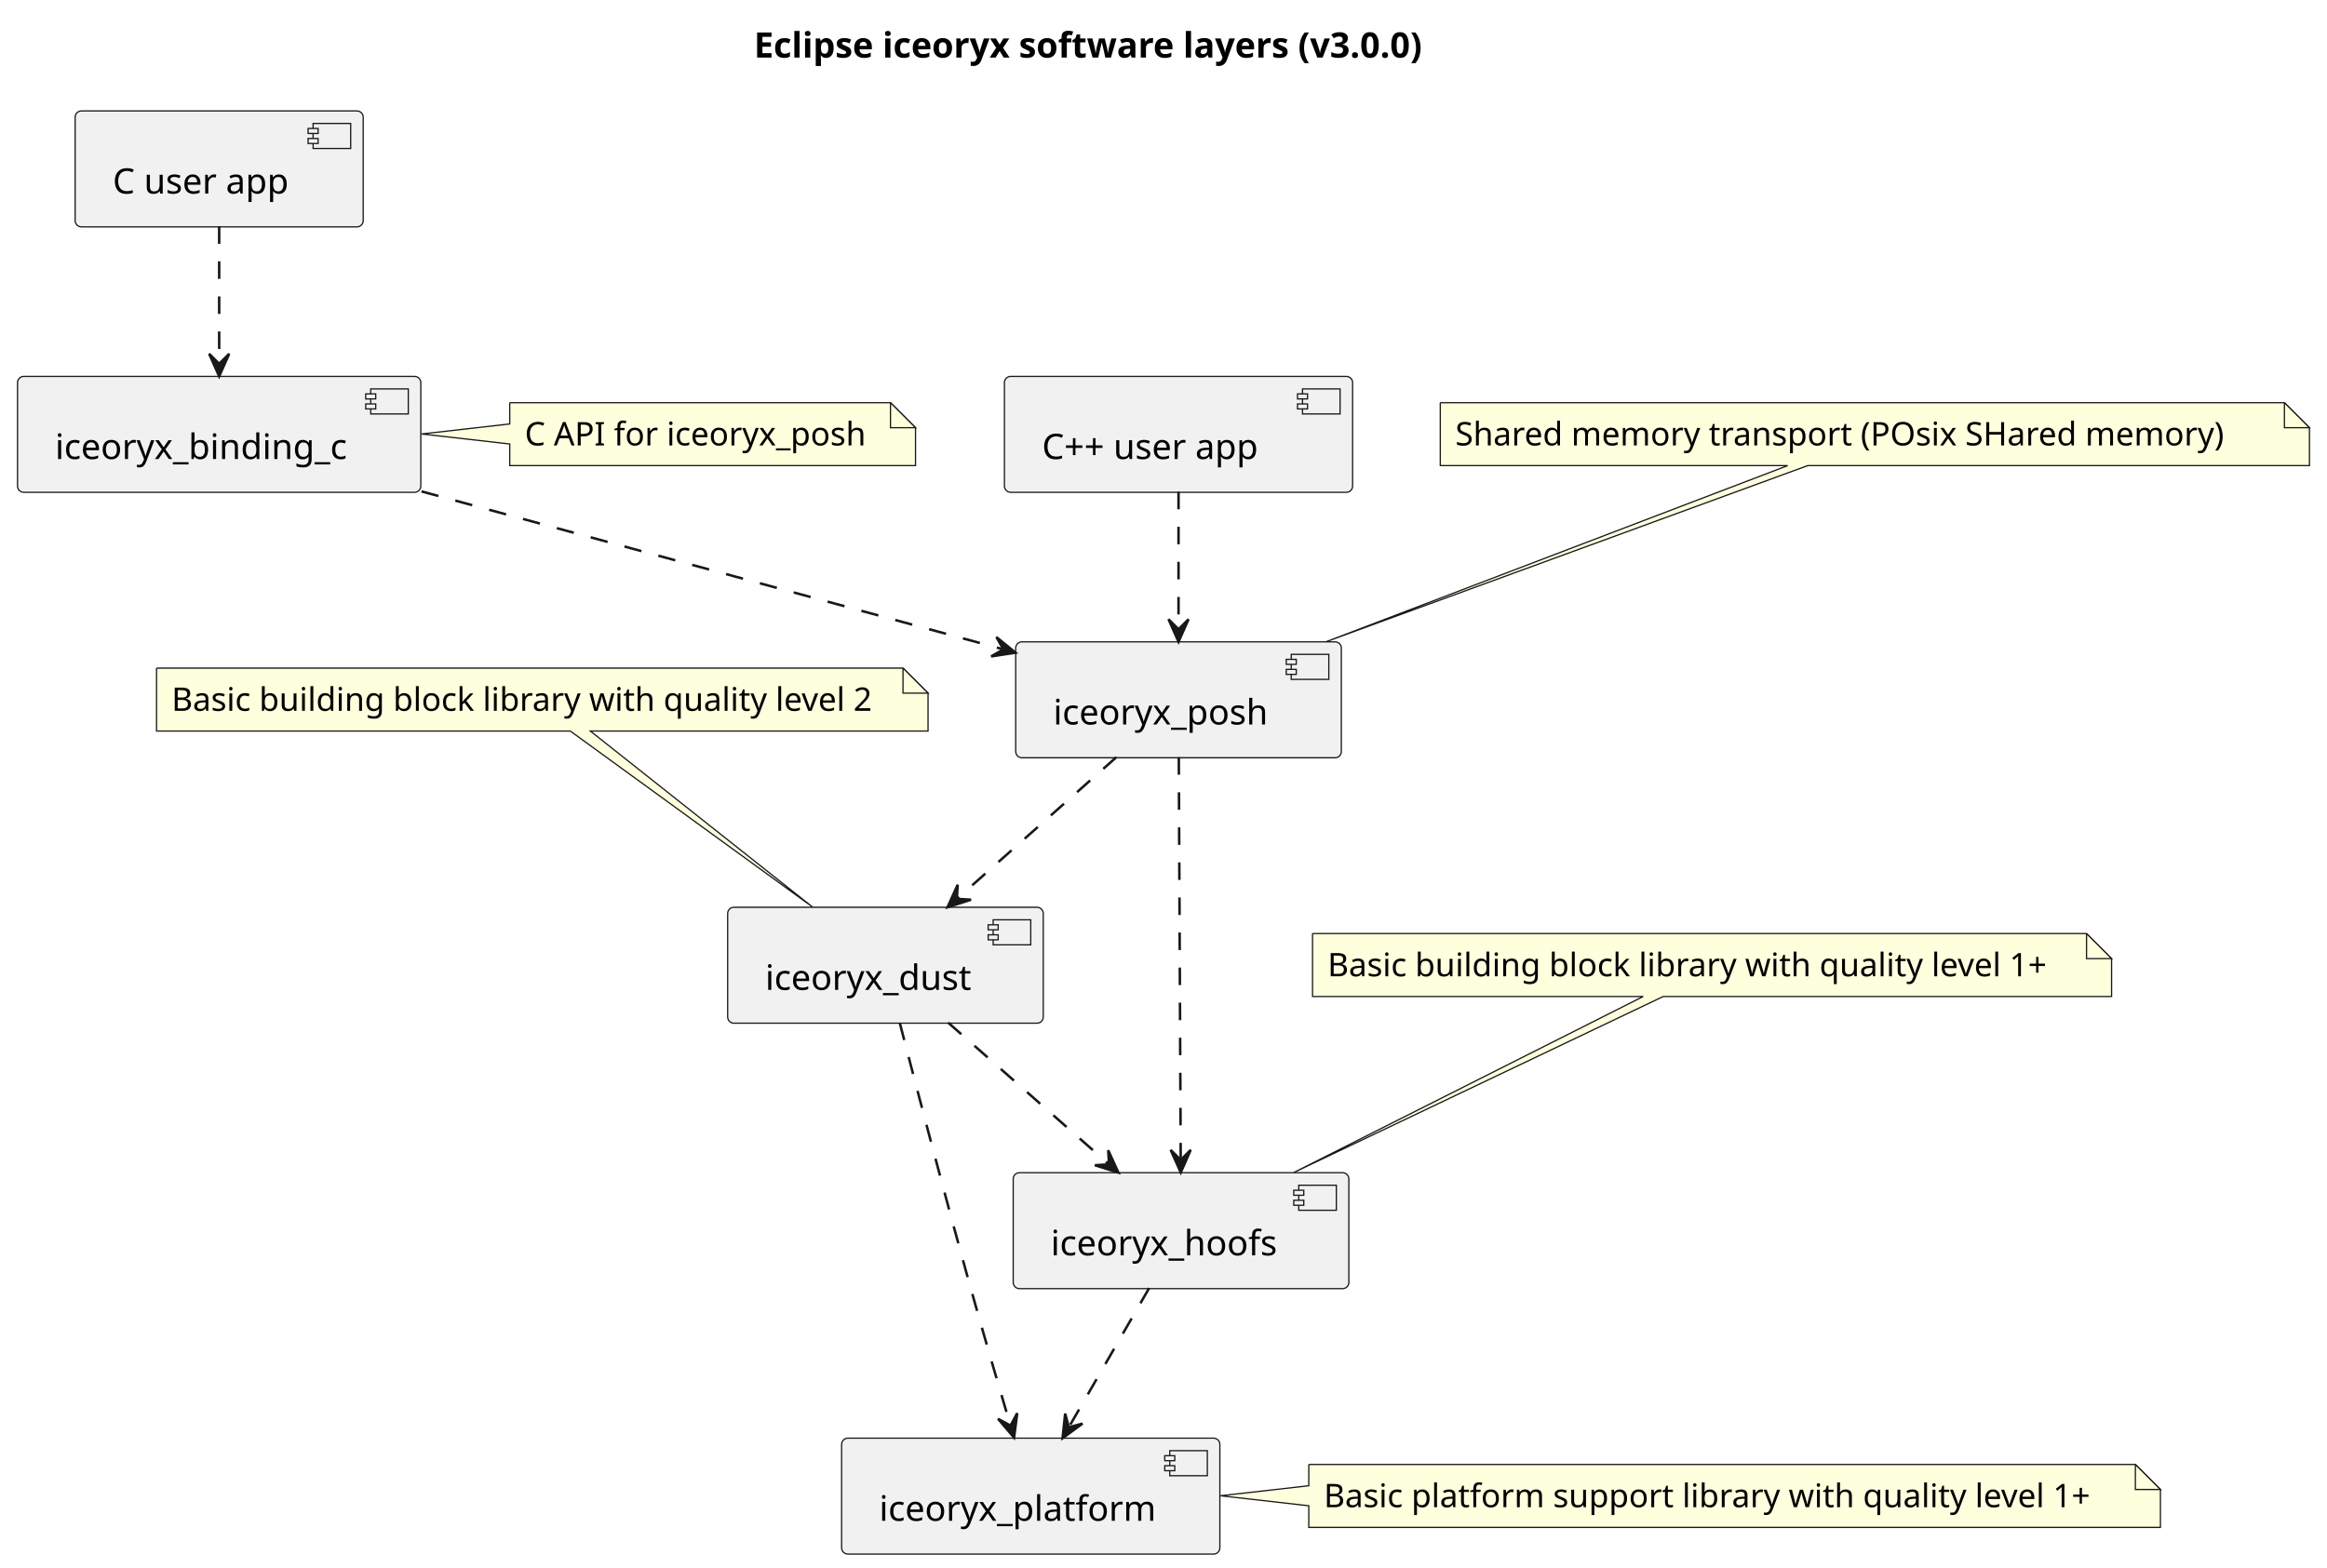
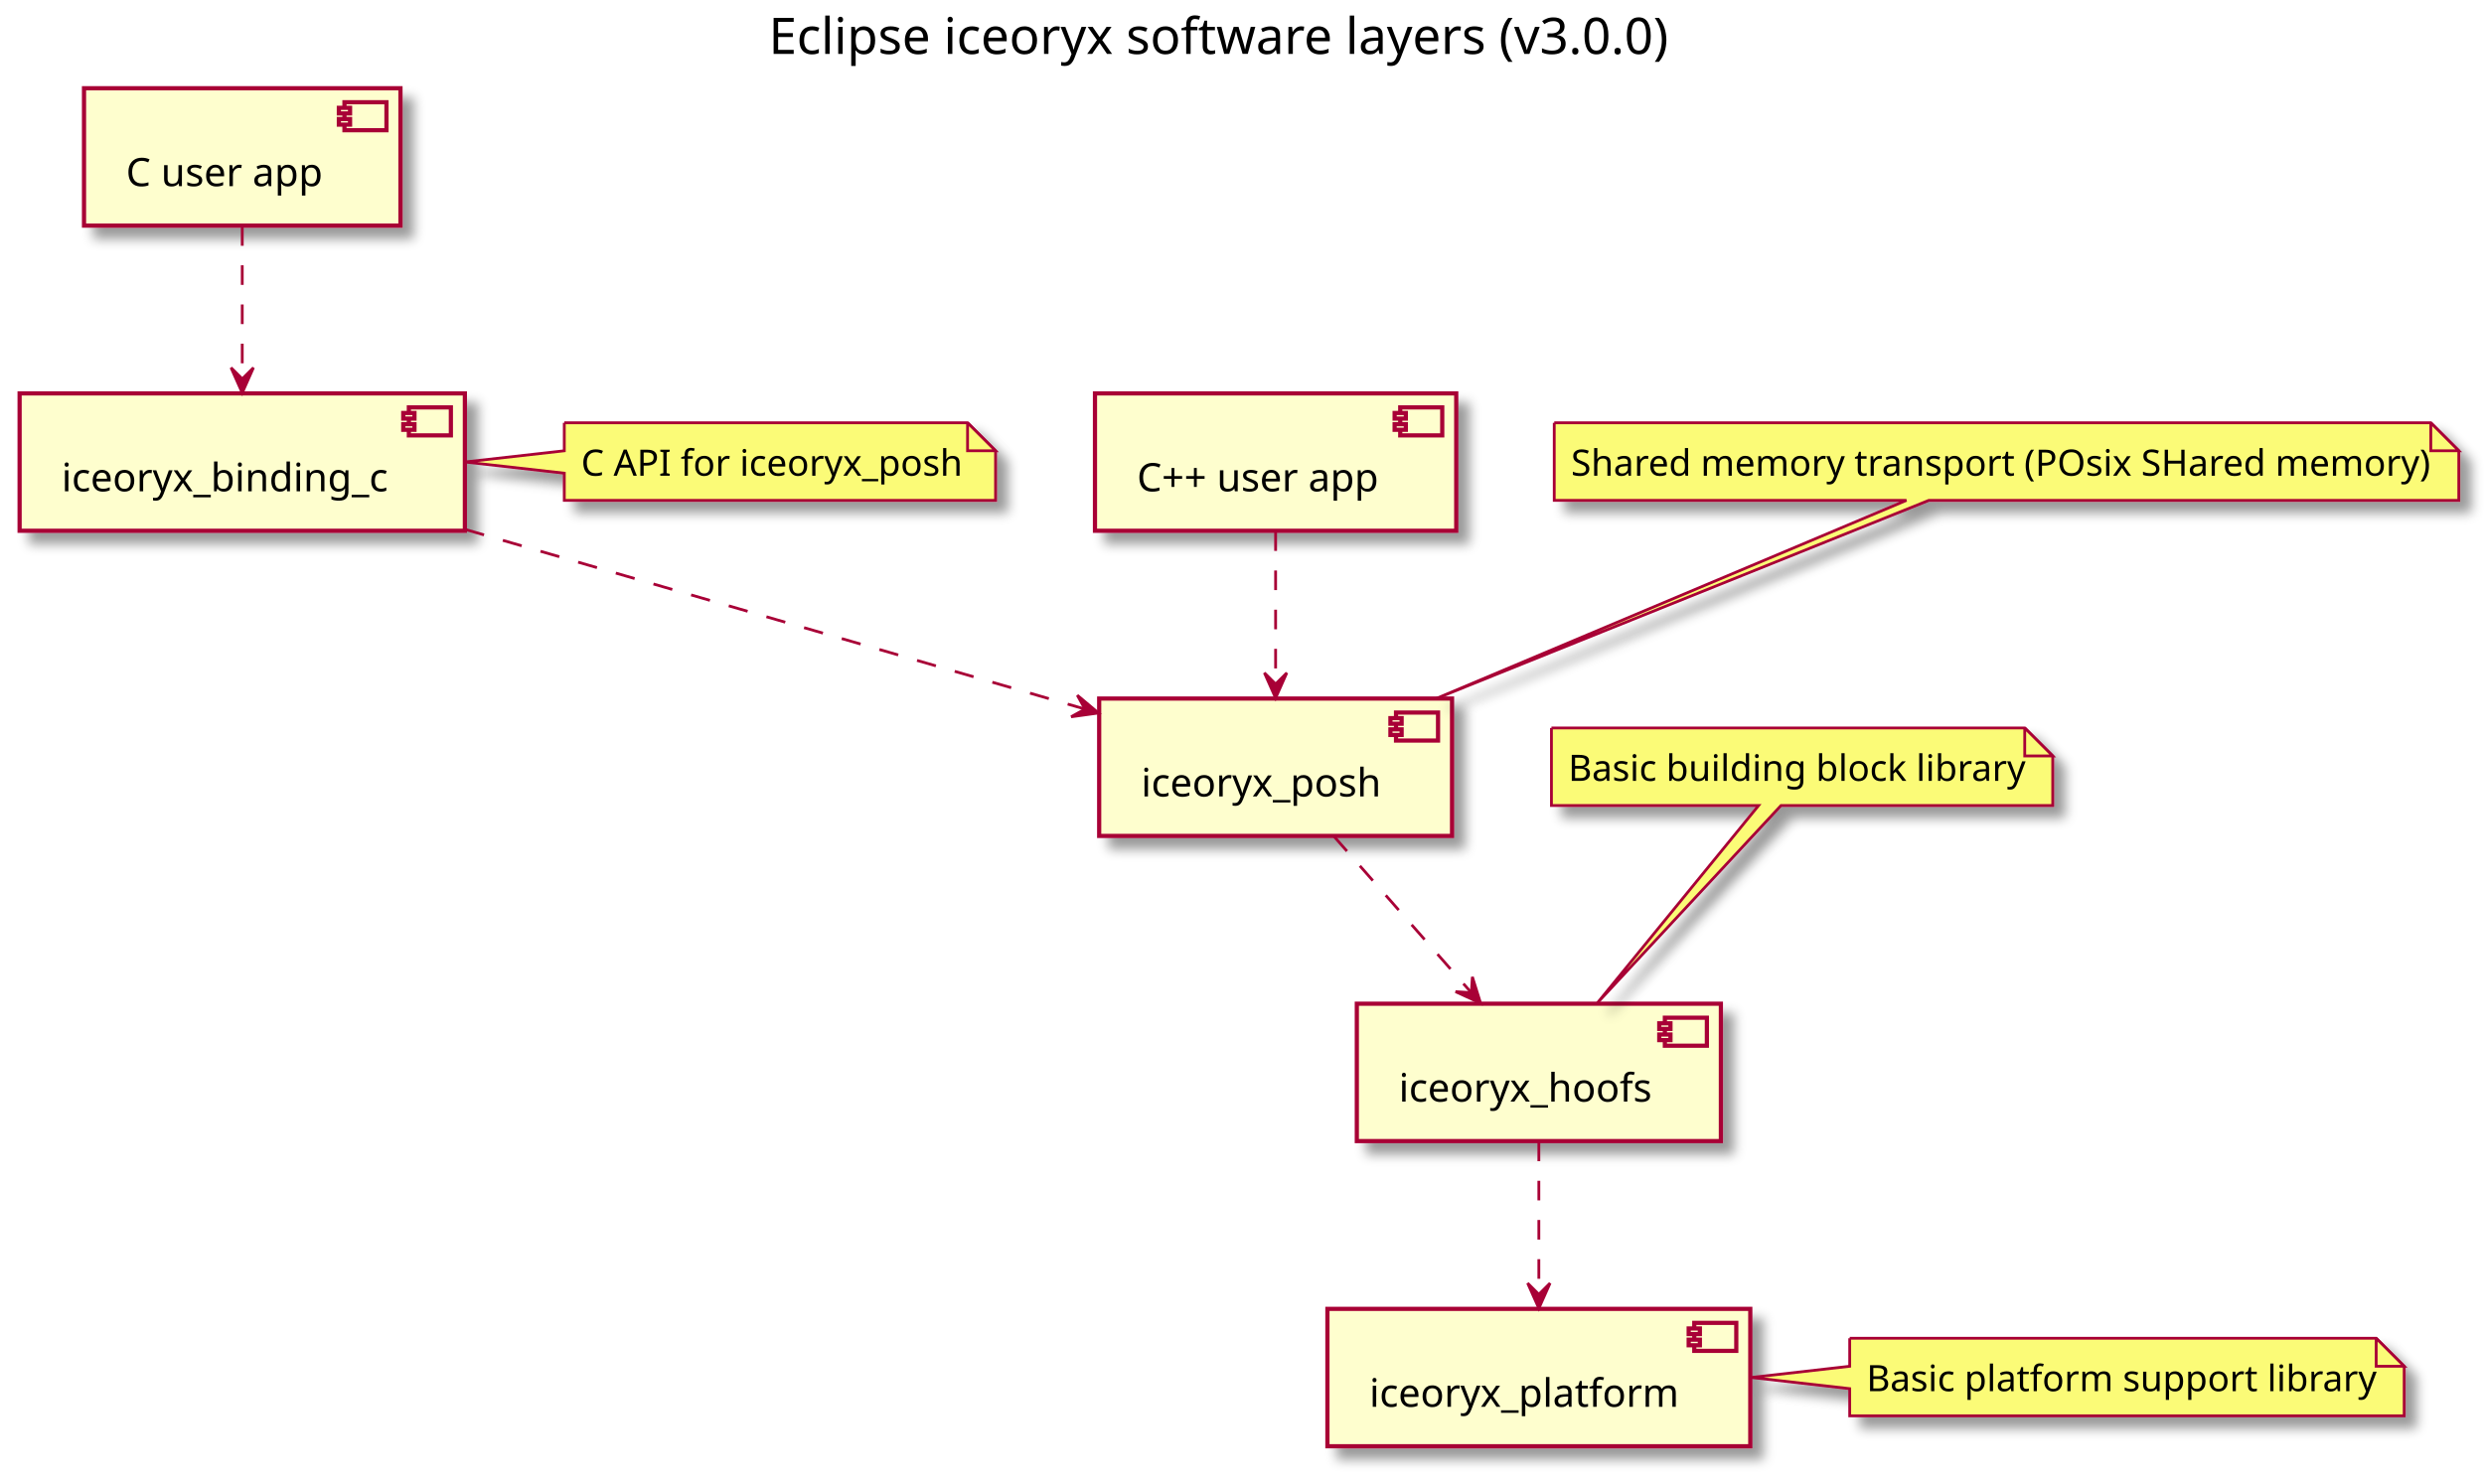
- <svg xmlns="http://www.w3.org/2000/svg" contentStyleType="text/css" height="626px" preserveAspectRatio="none" style="width:929px;height:626px;background:#00000000;" version="1.1" viewBox="0 0 929 626" width="929px" zoomAndPan="magnify">
-   <defs />
+ <svg xmlns="http://www.w3.org/2000/svg" contentScriptType="application/ecmascript" contentStyleType="text/css" height="530px" preserveAspectRatio="none" style="width:887px;height:530px;background:#00000000;" version="1.1" viewBox="0 0 887 530" width="887px" zoomAndPan="magnify">
+   <defs>
+     <filter height="300%" id="fk20d2no65ph9" width="300%" x="-1" y="-1">
+       <feGaussianBlur result="blurOut" stdDeviation="2.0" />
+       <feColorMatrix in="blurOut" result="blurOut2" type="matrix" values="0 0 0 0 0 0 0 0 0 0 0 0 0 0 0 0 0 0 .4 0" />
+       <feOffset dx="4.0" dy="4.0" in="blurOut2" result="blurOut3" />
+       <feBlend in="SourceGraphic" in2="blurOut3" mode="normal" />
+     </filter>
+   </defs>
  <g>
-     <rect fill="none" height="26.297" id="_title" style="stroke:none;stroke-width:1.0;" width="323" x="296" y="5" />
-     <text fill="#000000" font-family="sans-serif" font-size="14" font-weight="bold" lengthAdjust="spacing" textLength="313" x="301" y="22.995">Eclipse iceoryx software layers (v3.0.0)</text>
-     <g id="elem_iceoryx_platform">
-       <rect fill="#F1F1F1" height="46.297" rx="2.5" ry="2.5" style="stroke:#181818;stroke-width:0.5;" width="151" x="336" y="574.297" />
-       <rect fill="#F1F1F1" height="10" style="stroke:#181818;stroke-width:0.5;" width="15" x="467" y="579.297" />
-       <rect fill="#F1F1F1" height="2" style="stroke:#181818;stroke-width:0.5;" width="4" x="465" y="581.297" />
-       <rect fill="#F1F1F1" height="2" style="stroke:#181818;stroke-width:0.5;" width="4" x="465" y="585.297" />
-       <text fill="#000000" font-family="sans-serif" font-size="14" lengthAdjust="spacing" textLength="111" x="351" y="607.292">iceoryx_platform</text>
-     </g>
-     <g id="elem_iceoryx_dust">
-       <rect fill="#F1F1F1" height="46.297" rx="2.5" ry="2.5" style="stroke:#181818;stroke-width:0.5;" width="126" x="290.5" y="362.297" />
-       <rect fill="#F1F1F1" height="10" style="stroke:#181818;stroke-width:0.5;" width="15" x="396.5" y="367.297" />
-       <rect fill="#F1F1F1" height="2" style="stroke:#181818;stroke-width:0.5;" width="4" x="394.5" y="369.297" />
-       <rect fill="#F1F1F1" height="2" style="stroke:#181818;stroke-width:0.5;" width="4" x="394.5" y="373.297" />
-       <text fill="#000000" font-family="sans-serif" font-size="14" lengthAdjust="spacing" textLength="86" x="305.5" y="395.292">iceoryx_dust</text>
-     </g>
-     <g id="elem_iceoryx_hoofs">
-       <rect fill="#F1F1F1" height="46.297" rx="2.5" ry="2.5" style="stroke:#181818;stroke-width:0.5;" width="134" x="404.5" y="468.297" />
-       <rect fill="#F1F1F1" height="10" style="stroke:#181818;stroke-width:0.5;" width="15" x="518.5" y="473.297" />
-       <rect fill="#F1F1F1" height="2" style="stroke:#181818;stroke-width:0.5;" width="4" x="516.5" y="475.297" />
-       <rect fill="#F1F1F1" height="2" style="stroke:#181818;stroke-width:0.5;" width="4" x="516.5" y="479.297" />
-       <text fill="#000000" font-family="sans-serif" font-size="14" lengthAdjust="spacing" textLength="94" x="419.5" y="501.292">iceoryx_hoofs</text>
-     </g>
-     <g id="elem_iceoryx_posh">
-       <rect fill="#F1F1F1" height="46.297" rx="2.5" ry="2.5" style="stroke:#181818;stroke-width:0.5;" width="130" x="405.5" y="256.297" />
-       <rect fill="#F1F1F1" height="10" style="stroke:#181818;stroke-width:0.5;" width="15" x="515.5" y="261.297" />
-       <rect fill="#F1F1F1" height="2" style="stroke:#181818;stroke-width:0.5;" width="4" x="513.5" y="263.297" />
-       <rect fill="#F1F1F1" height="2" style="stroke:#181818;stroke-width:0.5;" width="4" x="513.5" y="267.297" />
-       <text fill="#000000" font-family="sans-serif" font-size="14" lengthAdjust="spacing" textLength="90" x="420.5" y="289.292">iceoryx_posh</text>
-     </g>
-     <g id="elem_iceoryx_binding_c">
-       <rect fill="#F1F1F1" height="46.297" rx="2.5" ry="2.5" style="stroke:#181818;stroke-width:0.5;" width="161" x="7" y="150.297" />
-       <rect fill="#F1F1F1" height="10" style="stroke:#181818;stroke-width:0.5;" width="15" x="148" y="155.297" />
-       <rect fill="#F1F1F1" height="2" style="stroke:#181818;stroke-width:0.5;" width="4" x="146" y="157.297" />
-       <rect fill="#F1F1F1" height="2" style="stroke:#181818;stroke-width:0.5;" width="4" x="146" y="161.297" />
-       <text fill="#000000" font-family="sans-serif" font-size="14" lengthAdjust="spacing" textLength="121" x="22" y="183.292">iceoryx_binding_c</text>
-     </g>
-     <g id="elem_C user app">
-       <rect fill="#F1F1F1" height="46.297" rx="2.5" ry="2.5" style="stroke:#181818;stroke-width:0.5;" width="115" x="30" y="44.297" />
-       <rect fill="#F1F1F1" height="10" style="stroke:#181818;stroke-width:0.5;" width="15" x="125" y="49.297" />
-       <rect fill="#F1F1F1" height="2" style="stroke:#181818;stroke-width:0.5;" width="4" x="123" y="51.297" />
-       <rect fill="#F1F1F1" height="2" style="stroke:#181818;stroke-width:0.5;" width="4" x="123" y="55.297" />
-       <text fill="#000000" font-family="sans-serif" font-size="14" lengthAdjust="spacing" textLength="75" x="45" y="77.292">C user app</text>
-     </g>
-     <g id="elem_C++ user app">
-       <rect fill="#F1F1F1" height="46.297" rx="2.5" ry="2.5" style="stroke:#181818;stroke-width:0.5;" width="139" x="401" y="150.297" />
-       <rect fill="#F1F1F1" height="10" style="stroke:#181818;stroke-width:0.5;" width="15" x="520" y="155.297" />
-       <rect fill="#F1F1F1" height="2" style="stroke:#181818;stroke-width:0.5;" width="4" x="518" y="157.297" />
-       <rect fill="#F1F1F1" height="2" style="stroke:#181818;stroke-width:0.5;" width="4" x="518" y="161.297" />
-       <text fill="#000000" font-family="sans-serif" font-size="14" lengthAdjust="spacing" textLength="99" x="416" y="183.292">C++ user app</text>
-     </g>
-     <g id="elem_GMN66">
-       <path d="M522.5,584.797 L522.5,593.297 L487.24,597.297 L522.5,601.297 L522.5,609.93 A0,0 0 0 0 522.5,609.93 L862.5,609.93 A0,0 0 0 0 862.5,609.93 L862.5,594.797 L852.5,584.797 L522.5,584.797 A0,0 0 0 0 522.5,584.797 " fill="#FEFFDD" style="stroke:#181818;stroke-width:0.5;" />
-       <path d="M852.5,584.797 L852.5,594.797 L862.5,594.797 L852.5,584.797 " fill="#FEFFDD" style="stroke:#181818;stroke-width:0.5;" />
-       <text fill="#000000" font-family="sans-serif" font-size="13" lengthAdjust="spacing" textLength="319" x="528.5" y="601.864">Basic platform support library with quality level 1+</text>
-     </g>
-     <g id="elem_GMN215">
-       <path d="M524,372.797 L524,397.93 A0,0 0 0 0 524,397.93 L656,397.93 L516.59,468.177 L664,397.93 L843,397.93 A0,0 0 0 0 843,397.93 L843,382.797 L833,372.797 L524,372.797 A0,0 0 0 0 524,372.797 " fill="#FEFFDD" style="stroke:#181818;stroke-width:0.5;" />
-       <path d="M833,372.797 L833,382.797 L843,382.797 L833,372.797 " fill="#FEFFDD" style="stroke:#181818;stroke-width:0.5;" />
-       <text fill="#000000" font-family="sans-serif" font-size="13" lengthAdjust="spacing" textLength="298" x="530" y="389.864">Basic building block library with quality level 1+</text>
-     </g>
-     <g id="elem_GMN227">
-       <path d="M62.5,266.797 L62.5,291.93 A0,0 0 0 0 62.5,291.93 L227.68,291.93 L324.36,362.177 L235.68,291.93 L370.5,291.93 A0,0 0 0 0 370.5,291.93 L370.5,276.797 L360.5,266.797 L62.5,266.797 A0,0 0 0 0 62.5,266.797 " fill="#FEFFDD" style="stroke:#181818;stroke-width:0.5;" />
-       <path d="M360.5,266.797 L360.5,276.797 L370.5,276.797 L360.5,266.797 " fill="#FEFFDD" style="stroke:#181818;stroke-width:0.5;" />
-       <text fill="#000000" font-family="sans-serif" font-size="13" lengthAdjust="spacing" textLength="287" x="68.5" y="283.864">Basic building block library with quality level 2</text>
-     </g>
-     <g id="elem_GMN237">
-       <path d="M575,160.797 L575,185.93 A0,0 0 0 0 575,185.93 L713.69,185.93 L529.36,256.277 L721.69,185.93 L922,185.93 A0,0 0 0 0 922,185.93 L922,170.797 L912,160.797 L575,160.797 A0,0 0 0 0 575,160.797 " fill="#FEFFDD" style="stroke:#181818;stroke-width:0.5;" />
-       <path d="M912,160.797 L912,170.797 L922,170.797 L912,160.797 " fill="#FEFFDD" style="stroke:#181818;stroke-width:0.5;" />
-       <text fill="#000000" font-family="sans-serif" font-size="13" lengthAdjust="spacing" textLength="326" x="581" y="177.864">Shared memory transport (POsix SHared memory)</text>
-     </g>
-     <g id="elem_GMN242">
-       <path d="M203.5,160.797 L203.5,169.297 L168.3,173.297 L203.5,177.297 L203.5,185.93 A0,0 0 0 0 203.5,185.93 L365.5,185.93 A0,0 0 0 0 365.5,185.93 L365.5,170.797 L355.5,160.797 L203.5,160.797 A0,0 0 0 0 203.5,160.797 " fill="#FEFFDD" style="stroke:#181818;stroke-width:0.5;" />
-       <path d="M355.5,160.797 L355.5,170.797 L365.5,170.797 L355.5,160.797 " fill="#FEFFDD" style="stroke:#181818;stroke-width:0.5;" />
-       <text fill="#000000" font-family="sans-serif" font-size="13" lengthAdjust="spacing" textLength="141" x="209.5" y="177.864">C API for iceoryx_posh</text>
-     </g>
-     <g id="link_iceoryx_hoofs_iceoryx_platform">
-       <path d="M458.78,514.357 C449.47,530.487 436.8,552.447 426.91,569.577 " fill="none" id="iceoryx_hoofs-to-iceoryx_platform" style="stroke:#181818;stroke-width:1.0;stroke-dasharray:7.0,7.0;" />
-       <polygon fill="#181818" points="424.21,574.277,432.175,568.484,426.711,569.947,425.247,564.483,424.21,574.277" style="stroke:#181818;stroke-width:1.0;" />
-     </g>
-     <g id="link_iceoryx_dust_iceoryx_platform">
-       <path d="M359.23,408.537 C365.85,434.107 377.18,477.317 387.5,514.297 C392.63,532.687 398.67,553.307 403.4,569.267 " fill="none" id="iceoryx_dust-to-iceoryx_platform" style="stroke:#181818;stroke-width:1.0;stroke-dasharray:7.0,7.0;" />
-       <polygon fill="#181818" points="404.83,574.067,406.115,564.302,403.413,569.272,398.443,566.569,404.83,574.067" style="stroke:#181818;stroke-width:1.0;" />
-     </g>
-     <g id="link_iceoryx_posh_iceoryx_hoofs">
-       <path d="M470.61,302.377 C470.79,341.047 471.17,420.947 471.37,463.017 " fill="none" id="iceoryx_posh-to-iceoryx_hoofs" style="stroke:#181818;stroke-width:1.0;stroke-dasharray:7.0,7.0;" />
-       <polygon fill="#181818" points="471.39,468.197,475.364,459.185,471.376,463.197,467.364,459.208,471.39,468.197" style="stroke:#181818;stroke-width:1.0;" />
-     </g>
-     <g id="link_iceoryx_dust_iceoryx_hoofs">
-       <path d="M378.52,408.357 C397.3,424.897 423.03,447.577 442.67,464.887 " fill="none" id="iceoryx_dust-to-iceoryx_hoofs" style="stroke:#181818;stroke-width:1.0;stroke-dasharray:7.0,7.0;" />
-       <polygon fill="#181818" points="446.51,468.277,442.424,459.316,442.767,464.962,437.12,465.305,446.51,468.277" style="stroke:#181818;stroke-width:1.0;" />
-     </g>
-     <g id="link_iceoryx_posh_iceoryx_dust">
-       <path d="M445.69,302.357 C427.07,318.897 401.56,341.577 382.09,358.887 " fill="none" id="iceoryx_posh-to-iceoryx_dust" style="stroke:#181818;stroke-width:1.0;stroke-dasharray:7.0,7.0;" />
-       <polygon fill="#181818" points="378.28,362.277,387.658,359.267,382.01,358.947,382.33,353.299,378.28,362.277" style="stroke:#181818;stroke-width:1.0;" />
-     </g>
-     <g id="link_iceoryx_binding_c_iceoryx_posh">
-       <path d="M168.26,196.227 C237.02,214.897 334.82,241.457 400.36,259.247 " fill="none" id="iceoryx_binding_c-to-iceoryx_posh" style="stroke:#181818;stroke-width:1.0;stroke-dasharray:7.0,7.0;" />
-       <polygon fill="#181818" points="405.42,260.627,397.786,254.404,400.596,259.314,395.685,262.123,405.42,260.627" style="stroke:#181818;stroke-width:1.0;" />
-     </g>
-     <g id="link_C user app_iceoryx_binding_c">
-       <path d="M87.5,90.357 C87.5,106.347 87.5,128.077 87.5,145.137 " fill="none" id="C user app-to-iceoryx_binding_c" style="stroke:#181818;stroke-width:1.0;stroke-dasharray:7.0,7.0;" />
-       <polygon fill="#181818" points="87.5,150.277,91.5,141.277,87.5,145.277,83.5,141.277,87.5,150.277" style="stroke:#181818;stroke-width:1.0;" />
-     </g>
-     <g id="link_C++ user app_iceoryx_posh">
-       <path d="M470.5,196.357 C470.5,212.347 470.5,234.077 470.5,251.137 " fill="none" id="C++ user app-to-iceoryx_posh" style="stroke:#181818;stroke-width:1.0;stroke-dasharray:7.0,7.0;" />
-       <polygon fill="#181818" points="470.5,256.277,474.5,247.277,470.5,251.277,466.5,247.277,470.5,256.277" style="stroke:#181818;stroke-width:1.0;" />
-     </g>
+     <text fill="#000000" font-family="sans-serif" font-size="18" lengthAdjust="spacing" textLength="323" x="274.5" y="19.242">Eclipse iceoryx software layers (v3.0.0)</text>
+     <rect fill="#FEFECE" filter="url(#fk20d2no65ph9)" height="49.068" style="stroke:#A80036;stroke-width:1.5;" width="151" x="474" y="467.516" />
+     <rect fill="#FEFECE" height="10" style="stroke:#A80036;stroke-width:1.5;" width="15" x="605" y="472.516" />
+     <rect fill="#FEFECE" height="2" style="stroke:#A80036;stroke-width:1.5;" width="4" x="603" y="474.516" />
+     <rect fill="#FEFECE" height="2" style="stroke:#A80036;stroke-width:1.5;" width="4" x="603" y="478.516" />
+     <text fill="#000000" font-family="sans-serif" font-size="14" lengthAdjust="spacing" textLength="111" x="489" y="502.482">iceoryx_platform</text>
+     <rect fill="#FEFECE" filter="url(#fk20d2no65ph9)" height="49.068" style="stroke:#A80036;stroke-width:1.5;" width="130" x="484.5" y="358.516" />
+     <rect fill="#FEFECE" height="10" style="stroke:#A80036;stroke-width:1.5;" width="15" x="594.5" y="363.516" />
+     <rect fill="#FEFECE" height="2" style="stroke:#A80036;stroke-width:1.5;" width="4" x="592.5" y="365.516" />
+     <rect fill="#FEFECE" height="2" style="stroke:#A80036;stroke-width:1.5;" width="4" x="592.5" y="369.516" />
+     <text fill="#000000" font-family="sans-serif" font-size="14" lengthAdjust="spacing" textLength="90" x="499.5" y="393.482">iceoryx_hoofs</text>
+     <rect fill="#FEFECE" filter="url(#fk20d2no65ph9)" height="49.068" style="stroke:#A80036;stroke-width:1.5;" width="126" x="392.5" y="249.516" />
+     <rect fill="#FEFECE" height="10" style="stroke:#A80036;stroke-width:1.5;" width="15" x="498.5" y="254.516" />
+     <rect fill="#FEFECE" height="2" style="stroke:#A80036;stroke-width:1.5;" width="4" x="496.5" y="256.516" />
+     <rect fill="#FEFECE" height="2" style="stroke:#A80036;stroke-width:1.5;" width="4" x="496.5" y="260.516" />
+     <text fill="#000000" font-family="sans-serif" font-size="14" lengthAdjust="spacing" textLength="86" x="407.5" y="284.482">iceoryx_posh</text>
+     <rect fill="#FEFECE" filter="url(#fk20d2no65ph9)" height="49.068" style="stroke:#A80036;stroke-width:1.5;" width="159" x="7" y="140.516" />
+     <rect fill="#FEFECE" height="10" style="stroke:#A80036;stroke-width:1.5;" width="15" x="146" y="145.516" />
+     <rect fill="#FEFECE" height="2" style="stroke:#A80036;stroke-width:1.5;" width="4" x="144" y="147.516" />
+     <rect fill="#FEFECE" height="2" style="stroke:#A80036;stroke-width:1.5;" width="4" x="144" y="151.516" />
+     <text fill="#000000" font-family="sans-serif" font-size="14" lengthAdjust="spacing" textLength="119" x="22" y="175.482">iceoryx_binding_c</text>
+     <rect fill="#FEFECE" filter="url(#fk20d2no65ph9)" height="49.068" style="stroke:#A80036;stroke-width:1.5;" width="113" x="30" y="31.516" />
+     <rect fill="#FEFECE" height="10" style="stroke:#A80036;stroke-width:1.5;" width="15" x="123" y="36.516" />
+     <rect fill="#FEFECE" height="2" style="stroke:#A80036;stroke-width:1.5;" width="4" x="121" y="38.516" />
+     <rect fill="#FEFECE" height="2" style="stroke:#A80036;stroke-width:1.5;" width="4" x="121" y="42.516" />
+     <text fill="#000000" font-family="sans-serif" font-size="14" lengthAdjust="spacing" textLength="73" x="45" y="66.482">C user app</text>
+     <rect fill="#FEFECE" filter="url(#fk20d2no65ph9)" height="49.068" style="stroke:#A80036;stroke-width:1.5;" width="129" x="391" y="140.516" />
+     <rect fill="#FEFECE" height="10" style="stroke:#A80036;stroke-width:1.5;" width="15" x="500" y="145.516" />
+     <rect fill="#FEFECE" height="2" style="stroke:#A80036;stroke-width:1.5;" width="4" x="498" y="147.516" />
+     <rect fill="#FEFECE" height="2" style="stroke:#A80036;stroke-width:1.5;" width="4" x="498" y="151.516" />
+     <text fill="#000000" font-family="sans-serif" font-size="14" lengthAdjust="spacing" textLength="89" x="406" y="175.482">C++ user app</text>
+     <path d="M660.5,478.016 L660.5,488.016 L625.38,492.016 L660.5,496.016 L660.5,505.722 A0,0 0 0 0 660.5,505.722 L858.5,505.722 A0,0 0 0 0 858.5,505.722 L858.5,488.016 L848.5,478.016 L660.5,478.016 A0,0 0 0 0 660.5,478.016 " fill="#FBFB77" filter="url(#fk20d2no65ph9)" style="stroke:#A80036;stroke-width:1.0;" />
+     <path d="M848.5,478.016 L848.5,488.016 L858.5,488.016 L848.5,478.016 " fill="#FBFB77" style="stroke:#A80036;stroke-width:1.0;" />
+     <text fill="#000000" font-family="sans-serif" font-size="13" lengthAdjust="spacing" textLength="177" x="666.5" y="496.913">Basic platform support library</text>
+     <path d="M554,260.016 L554,287.722 A0,0 0 0 0 554,287.722 L627.97,287.722 L570.42,358.206 L635.97,287.722 L733,287.722 A0,0 0 0 0 733,287.722 L733,270.016 L723,260.016 L554,260.016 A0,0 0 0 0 554,260.016 " fill="#FBFB77" filter="url(#fk20d2no65ph9)" style="stroke:#A80036;stroke-width:1.0;" />
+     <path d="M723,260.016 L723,270.016 L733,270.016 L723,260.016 " fill="#FBFB77" style="stroke:#A80036;stroke-width:1.0;" />
+     <text fill="#000000" font-family="sans-serif" font-size="13" lengthAdjust="spacing" textLength="158" x="560" y="278.913">Basic building block library</text>
+     <path d="M555,151.016 L555,178.722 A0,0 0 0 0 555,178.722 L680.76,178.722 L512.95,249.466 L688.76,178.722 L878,178.722 A0,0 0 0 0 878,178.722 L878,161.016 L868,151.016 L555,151.016 A0,0 0 0 0 555,151.016 " fill="#FBFB77" filter="url(#fk20d2no65ph9)" style="stroke:#A80036;stroke-width:1.0;" />
+     <path d="M868,151.016 L868,161.016 L878,161.016 L868,151.016 " fill="#FBFB77" style="stroke:#A80036;stroke-width:1.0;" />
+     <text fill="#000000" font-family="sans-serif" font-size="13" lengthAdjust="spacing" textLength="302" x="561" y="169.913">Shared memory transport (POsix SHared memory)</text>
+     <path d="M201.5,151.016 L201.5,161.016 L166,165.016 L201.5,169.016 L201.5,178.722 A0,0 0 0 0 201.5,178.722 L355.5,178.722 A0,0 0 0 0 355.5,178.722 L355.5,161.016 L345.5,151.016 L201.5,151.016 A0,0 0 0 0 201.5,151.016 " fill="#FBFB77" filter="url(#fk20d2no65ph9)" style="stroke:#A80036;stroke-width:1.0;" />
+     <path d="M345.5,151.016 L345.5,161.016 L355.5,161.016 L345.5,151.016 " fill="#FBFB77" style="stroke:#A80036;stroke-width:1.0;" />
+     <text fill="#000000" font-family="sans-serif" font-size="13" lengthAdjust="spacing" textLength="133" x="207.5" y="169.913">C API for iceoryx_posh</text>
+     <path d="M549.5,407.766 C549.5,423.836 549.5,445.156 549.5,462.196 " fill="none" id="iceoryx_hoofs-to-iceoryx_platform" style="stroke:#A80036;stroke-width:1.0;stroke-dasharray:7.0,7.0;" />
+     <polygon fill="#A80036" points="549.5,467.336,553.5,458.336,549.5,462.336,545.5,458.336,549.5,467.336" style="stroke:#A80036;stroke-width:1.0;" />
+     <path d="M476.36,298.766 C490.84,315.246 510.18,337.256 525.33,354.506 " fill="none" id="iceoryx_posh-to-iceoryx_hoofs" style="stroke:#A80036;stroke-width:1.0;stroke-dasharray:7.0,7.0;" />
+     <polygon fill="#A80036" points="528.7,358.336,525.766,348.934,525.4,354.579,519.755,354.214,528.7,358.336" style="stroke:#A80036;stroke-width:1.0;" />
+     <path d="M166.11,189.106 C232.09,208.236 324.85,235.136 387.42,253.276 " fill="none" id="iceoryx_binding_c-to-iceoryx_posh" style="stroke:#A80036;stroke-width:1.0;stroke-dasharray:7.0,7.0;" />
+     <polygon fill="#A80036" points="392.24,254.676,384.698,248.343,387.435,253.293,382.485,256.03,392.24,254.676" style="stroke:#A80036;stroke-width:1.0;" />
+     <path d="M86.5,80.766 C86.5,96.836 86.5,118.156 86.5,135.196 " fill="none" id="C user app-to-iceoryx_binding_c" style="stroke:#A80036;stroke-width:1.0;stroke-dasharray:7.0,7.0;" />
+     <polygon fill="#A80036" points="86.5,140.336,90.5,131.336,86.5,135.336,82.5,131.336,86.5,140.336" style="stroke:#A80036;stroke-width:1.0;" />
+     <path d="M455.5,189.766 C455.5,205.836 455.5,227.156 455.5,244.196 " fill="none" id="C++ user app-to-iceoryx_posh" style="stroke:#A80036;stroke-width:1.0;stroke-dasharray:7.0,7.0;" />
+     <polygon fill="#A80036" points="455.5,249.336,459.5,240.336,455.5,244.336,451.5,240.336,455.5,249.336" style="stroke:#A80036;stroke-width:1.0;" />
  </g>
</svg>
